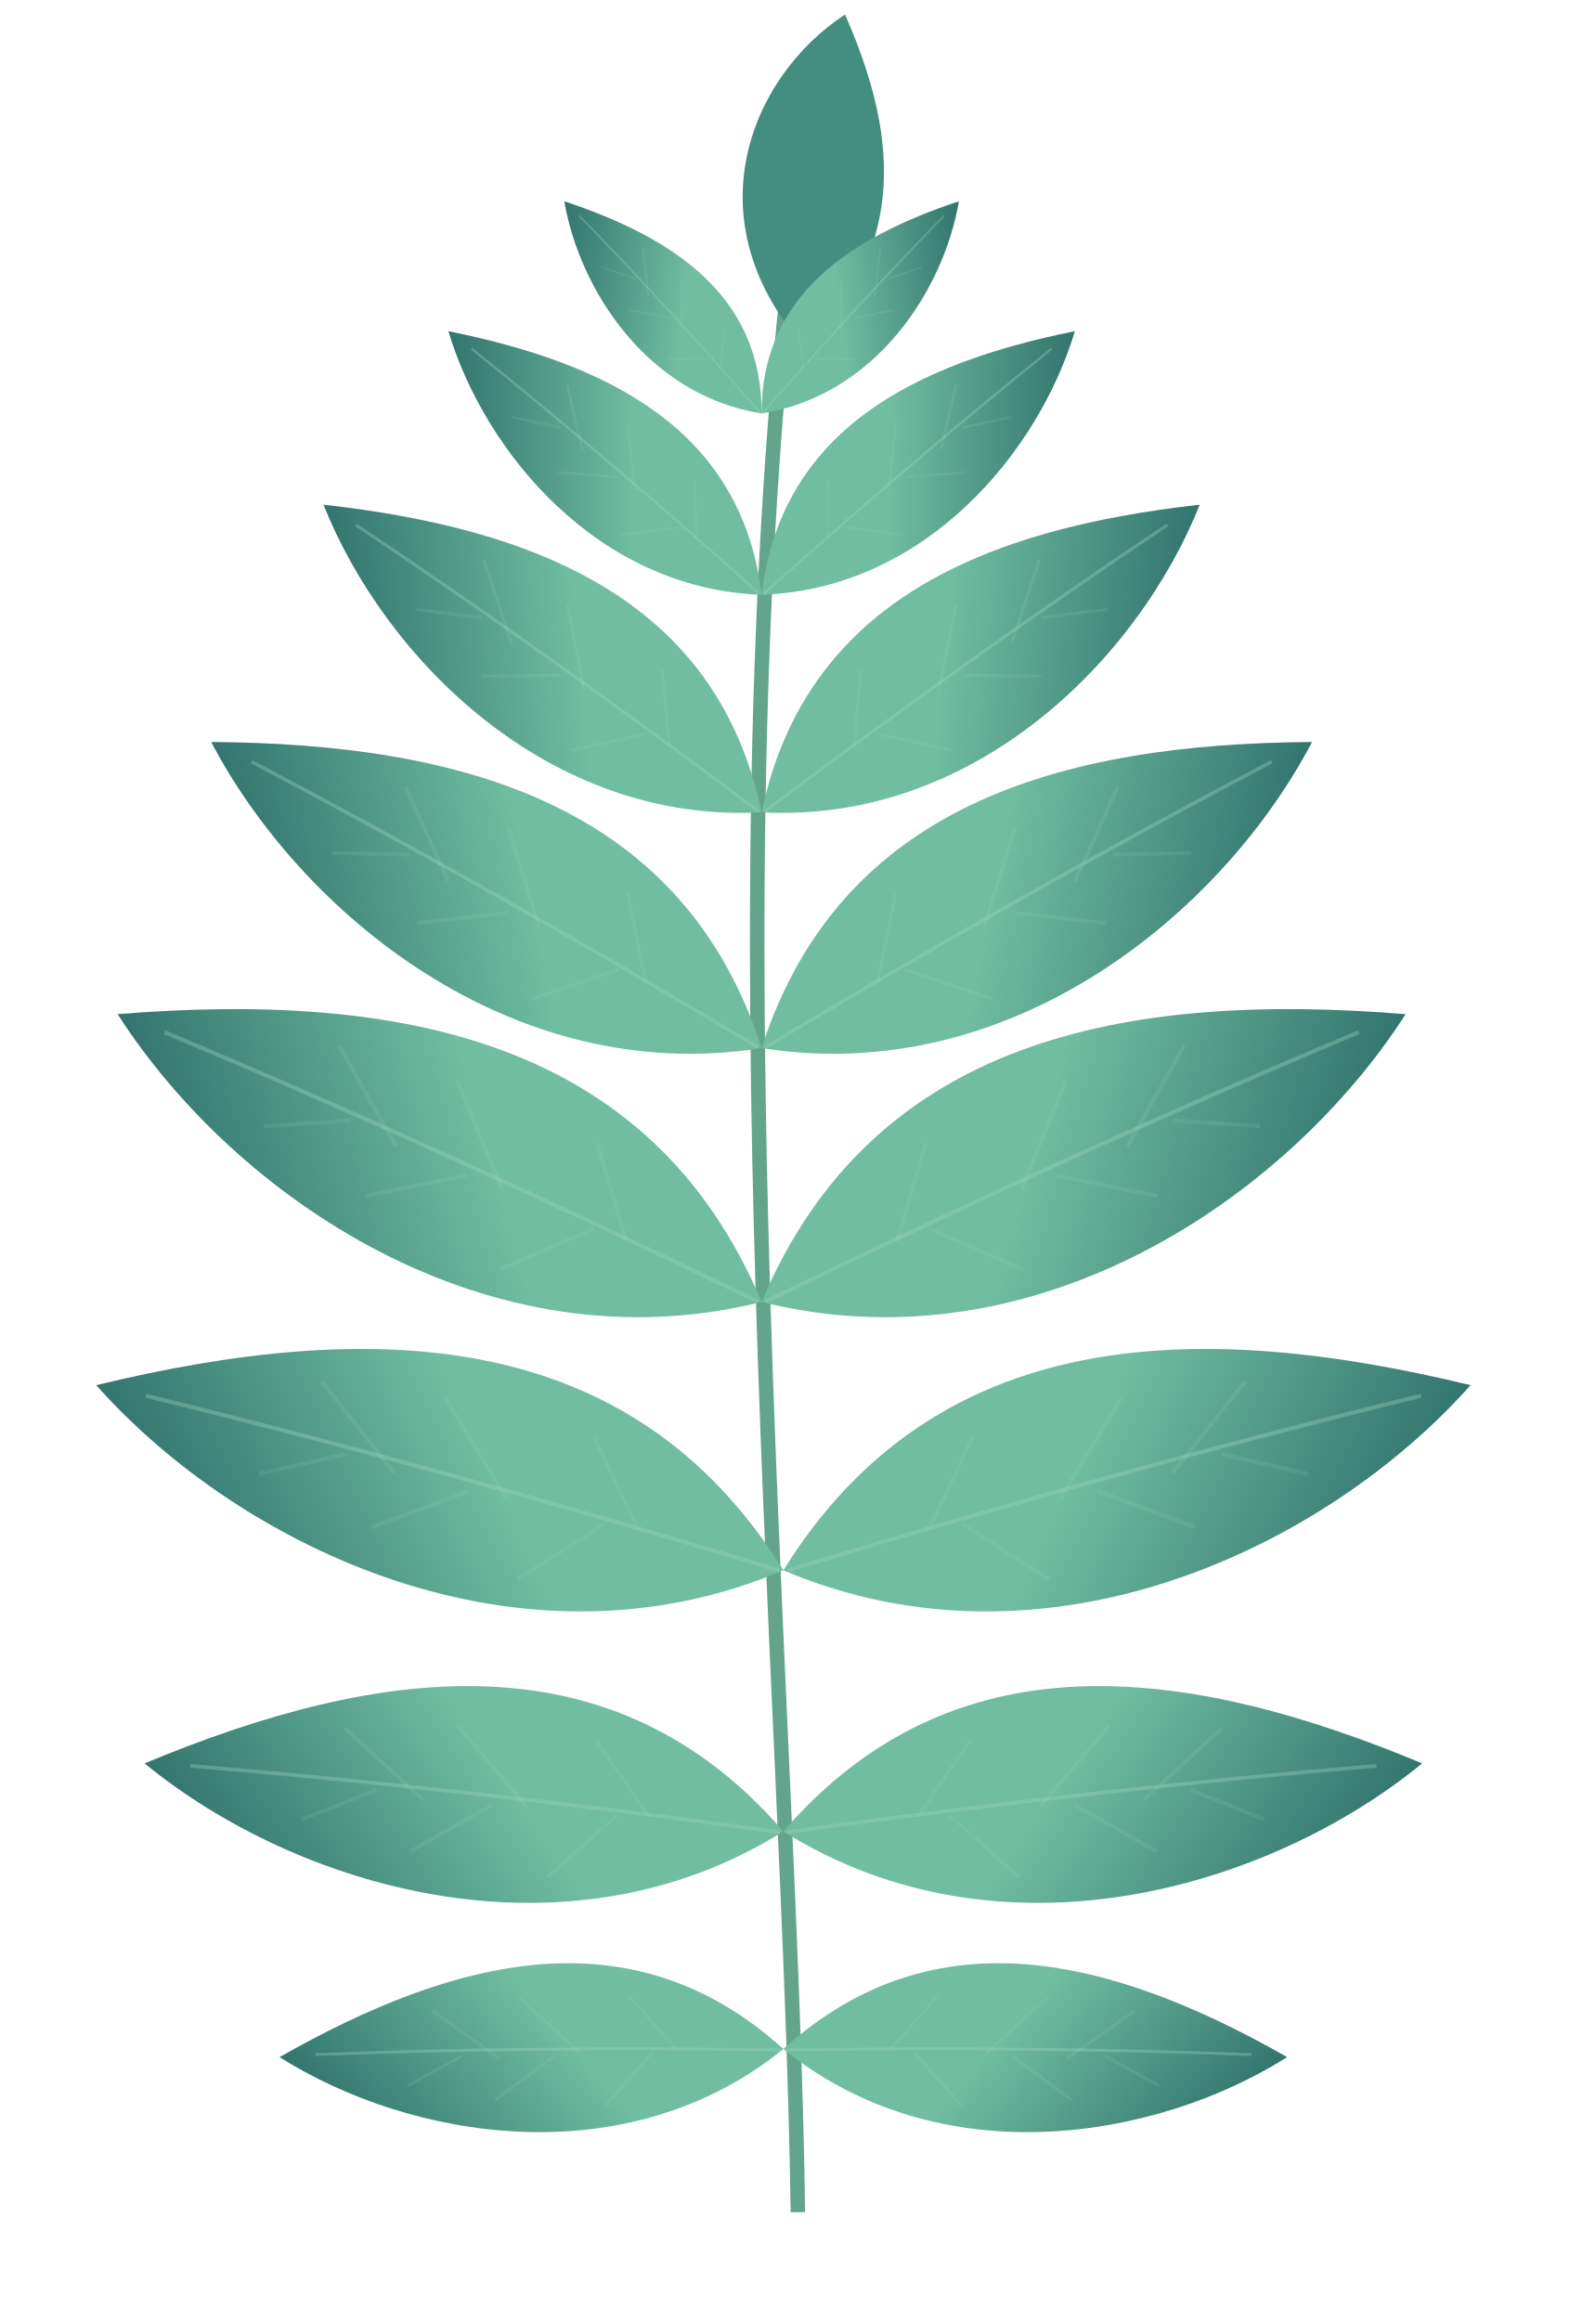
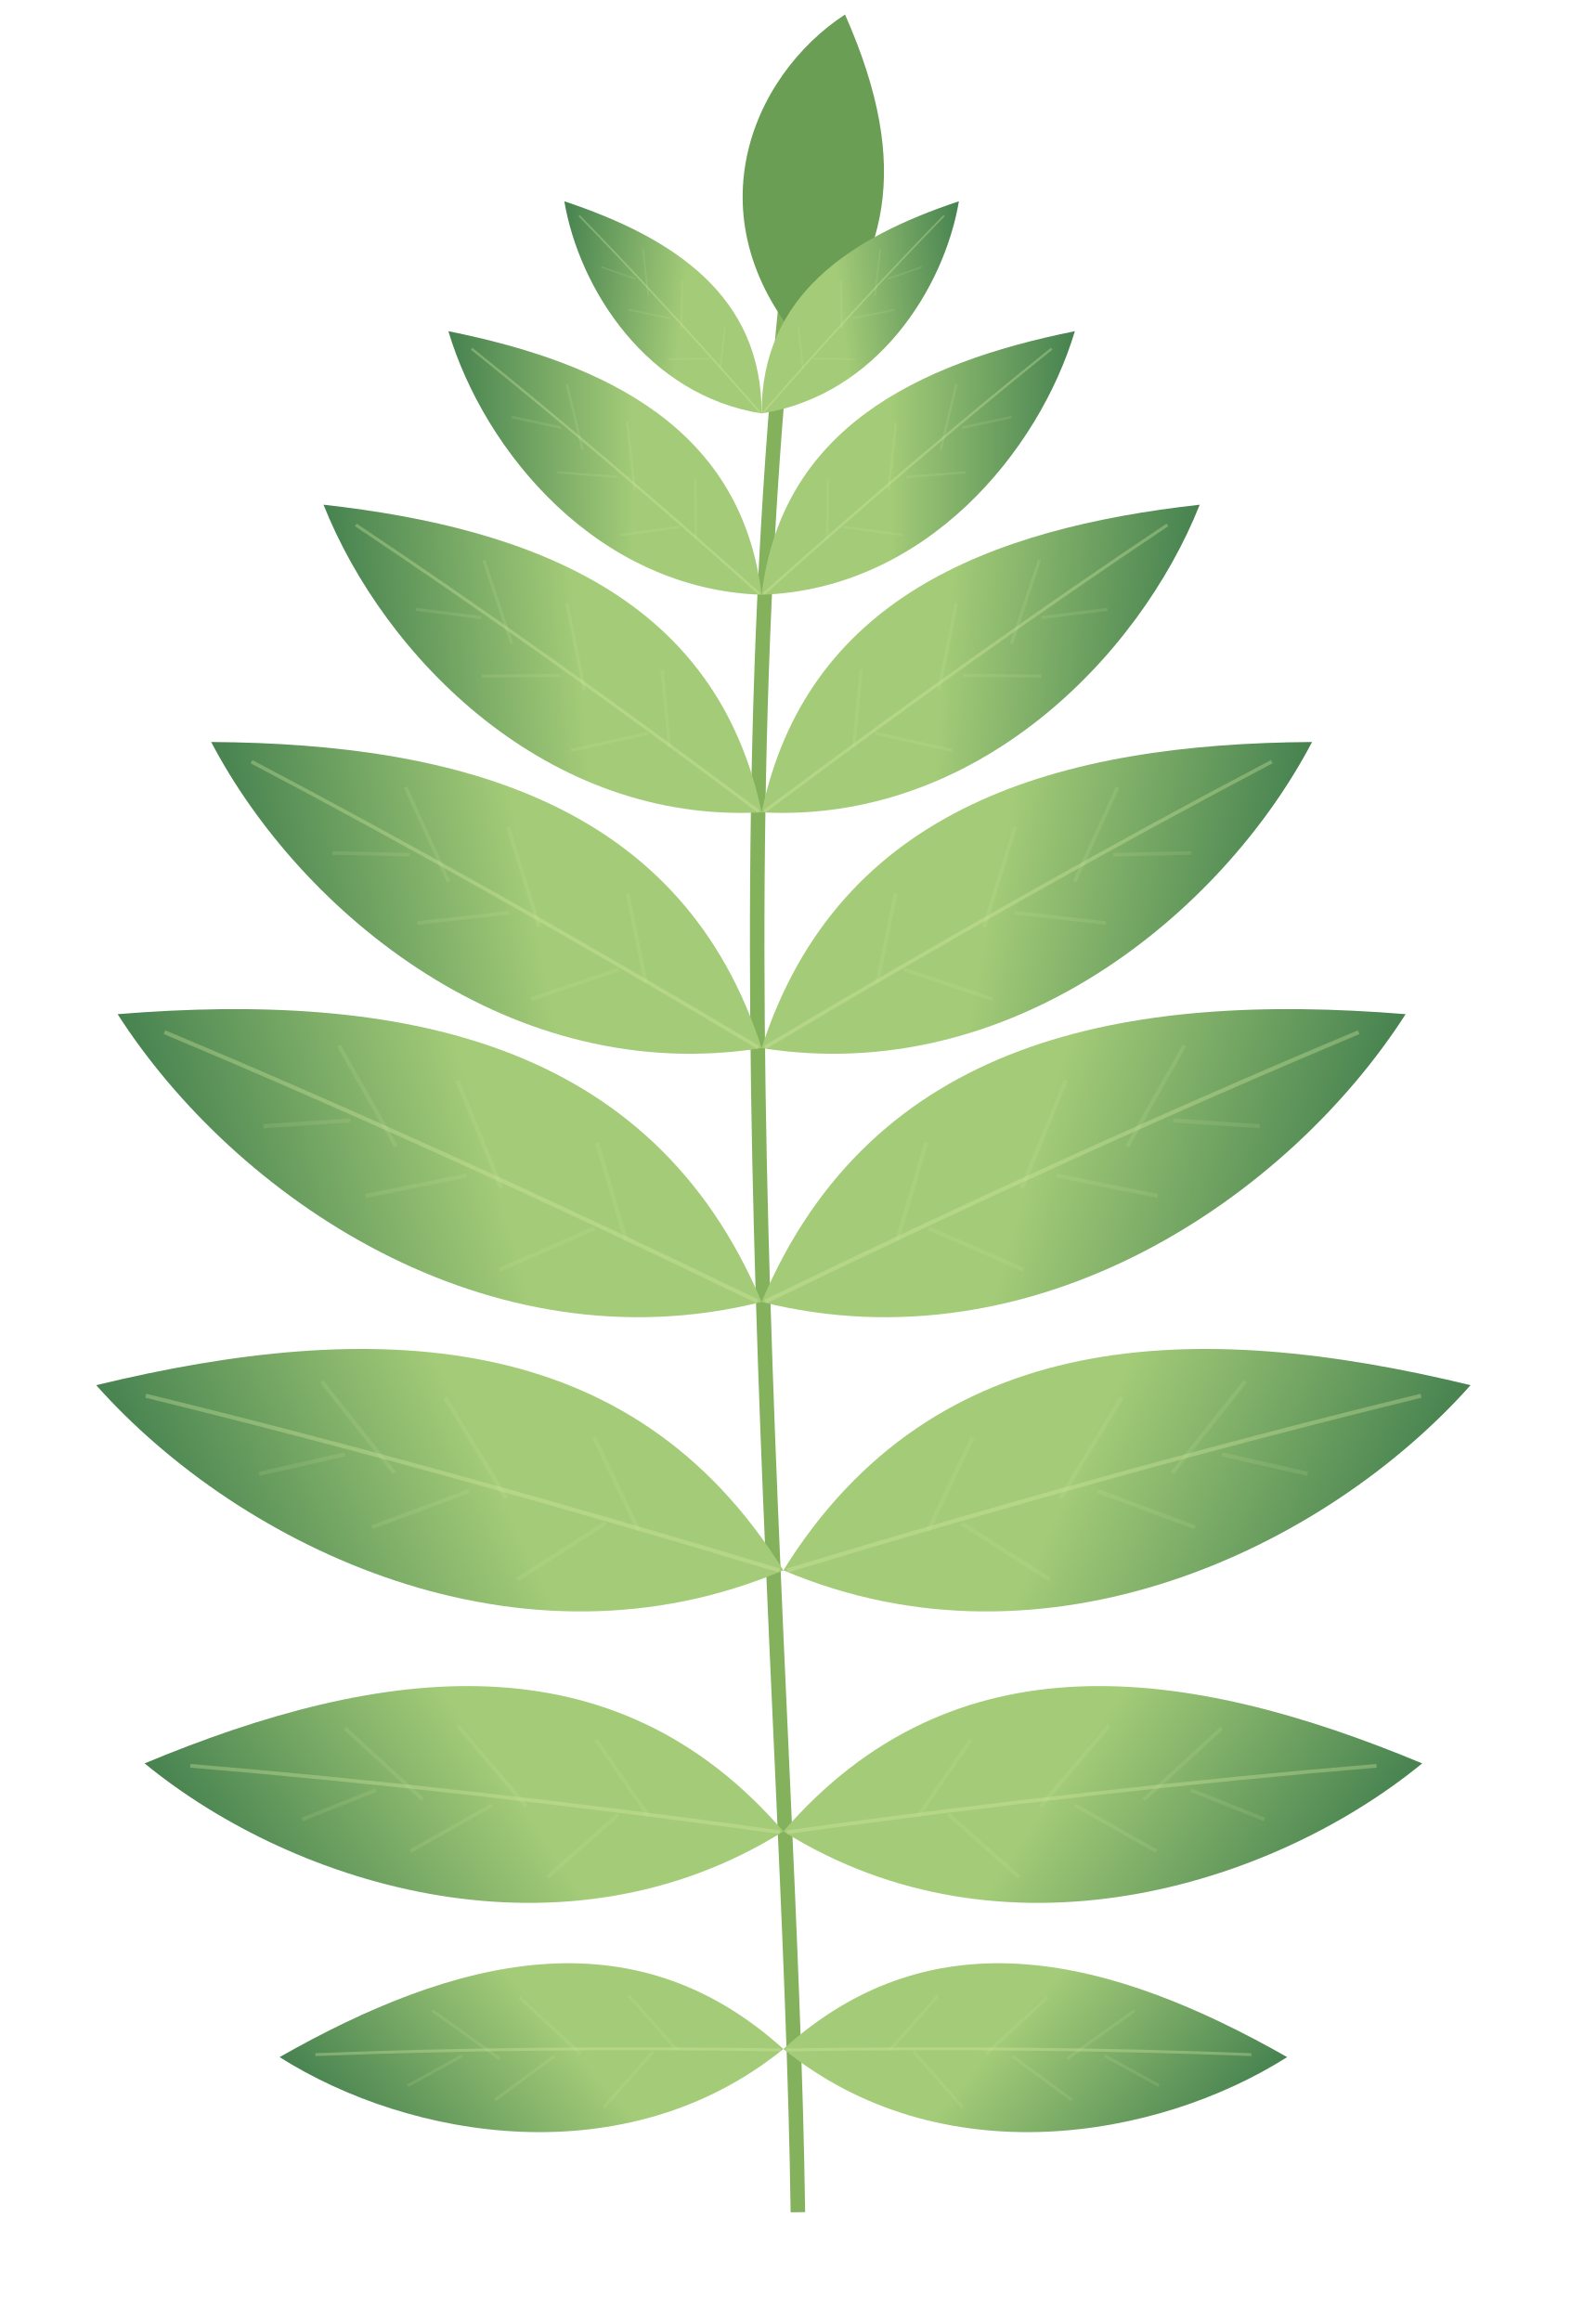
<svg xmlns="http://www.w3.org/2000/svg" viewBox="0 0 440 640" fill="none">
  <defs>
    <linearGradient id="leaf" x1="50" y1="20" x2="190" y2="80" gradientUnits="userSpaceOnUse">
-       <stop stop-color="#70bda1" />
-       <stop offset=".5" stop-color="#34776f" />
-       <stop offset="1" stop-color="#173e4c" />
+       <stop stop-color="#a4cc78" />
+       <stop offset=".5" stop-color="#498451" />
+       <stop offset="1" stop-color="#163f28" />
    </linearGradient>
    <g id="frond">
      <path d="M0 0C35-61 98-65 166-51C132-10 65 25 0 0Z" fill="url(#leaf)" />
-       <path d="M1 0Q83-28 154-48" stroke="#a0d7be" stroke-opacity=".35" />
-       <path d="m35-11 10-23m22 14 14-25m13 18 17-23M43-13l22 13m11-22 24 8m6-18 21 4" stroke="#a0d7be" stroke-opacity=".14" />
+       <path d="M1 0Q83-28 154-48" stroke="#d4e9a2" stroke-opacity=".35" />
+       <path d="m35-11 10-23m22 14 14-25m13 18 17-23M43-13l22 13m11-22 24 8m6-18 21 4" stroke="#d4e9a2" stroke-opacity=".14" />
    </g>
  </defs>
  <g transform="translate(220 24)">
-     <path d="M0 586C-2 438-26 204 3 9" stroke="#62a58c" stroke-width="4" />
-     <path d="M3 73C-30 37-13-3 13-20C32 23 24 48 3 73Z" fill="#448e7f" />
+     <path d="M0 586C-2 438-26 204 3 9" stroke="#83b15c" stroke-width="4" />
+     <path d="M3 73C-30 37-13-3 13-20C32 23 24 48 3 73Z" fill="#6a9e54" />
    <use href="#frond" transform="translate(-10 90) scale(-0.46 0.46) rotate(-30)" />
    <use href="#frond" transform="translate(-10 90) scale(0.46 0.46) rotate(-30)" />
    <use href="#frond" transform="translate(-10 140) scale(-0.65 0.65) rotate(-23)" />
    <use href="#frond" transform="translate(-10 140) scale(0.65 0.65) rotate(-23)" />
    <use href="#frond" transform="translate(-10 200) scale(-0.85 0.85) rotate(-18)" />
    <use href="#frond" transform="translate(-10 200) scale(0.85 0.85) rotate(-18)" />
    <use href="#frond" transform="translate(-10 265) scale(-1 1) rotate(-12)" />
    <use href="#frond" transform="translate(-10 265) scale(1 1) rotate(-12)" />
    <use href="#frond" transform="translate(-10 335) scale(-1.12 1.12) rotate(-7)" />
    <use href="#frond" transform="translate(-10 335) scale(1.12 1.12) rotate(-7)" />
    <use href="#frond" transform="translate(-4 409) scale(-1.13 1.13) rotate(2)" />
    <use href="#frond" transform="translate(-4 409) scale(1.13 1.13) rotate(2)" />
    <use href="#frond" transform="translate(-4 481) scale(-1.02 1.02) rotate(11)" />
    <use href="#frond" transform="translate(-4 481) scale(1.02 1.02) rotate(11)" />
    <use href="#frond" transform="translate(-4 541) scale(-0.8 0.8) rotate(18)" />
    <use href="#frond" transform="translate(-4 541) scale(0.8 0.8) rotate(18)" />
  </g>
</svg>
